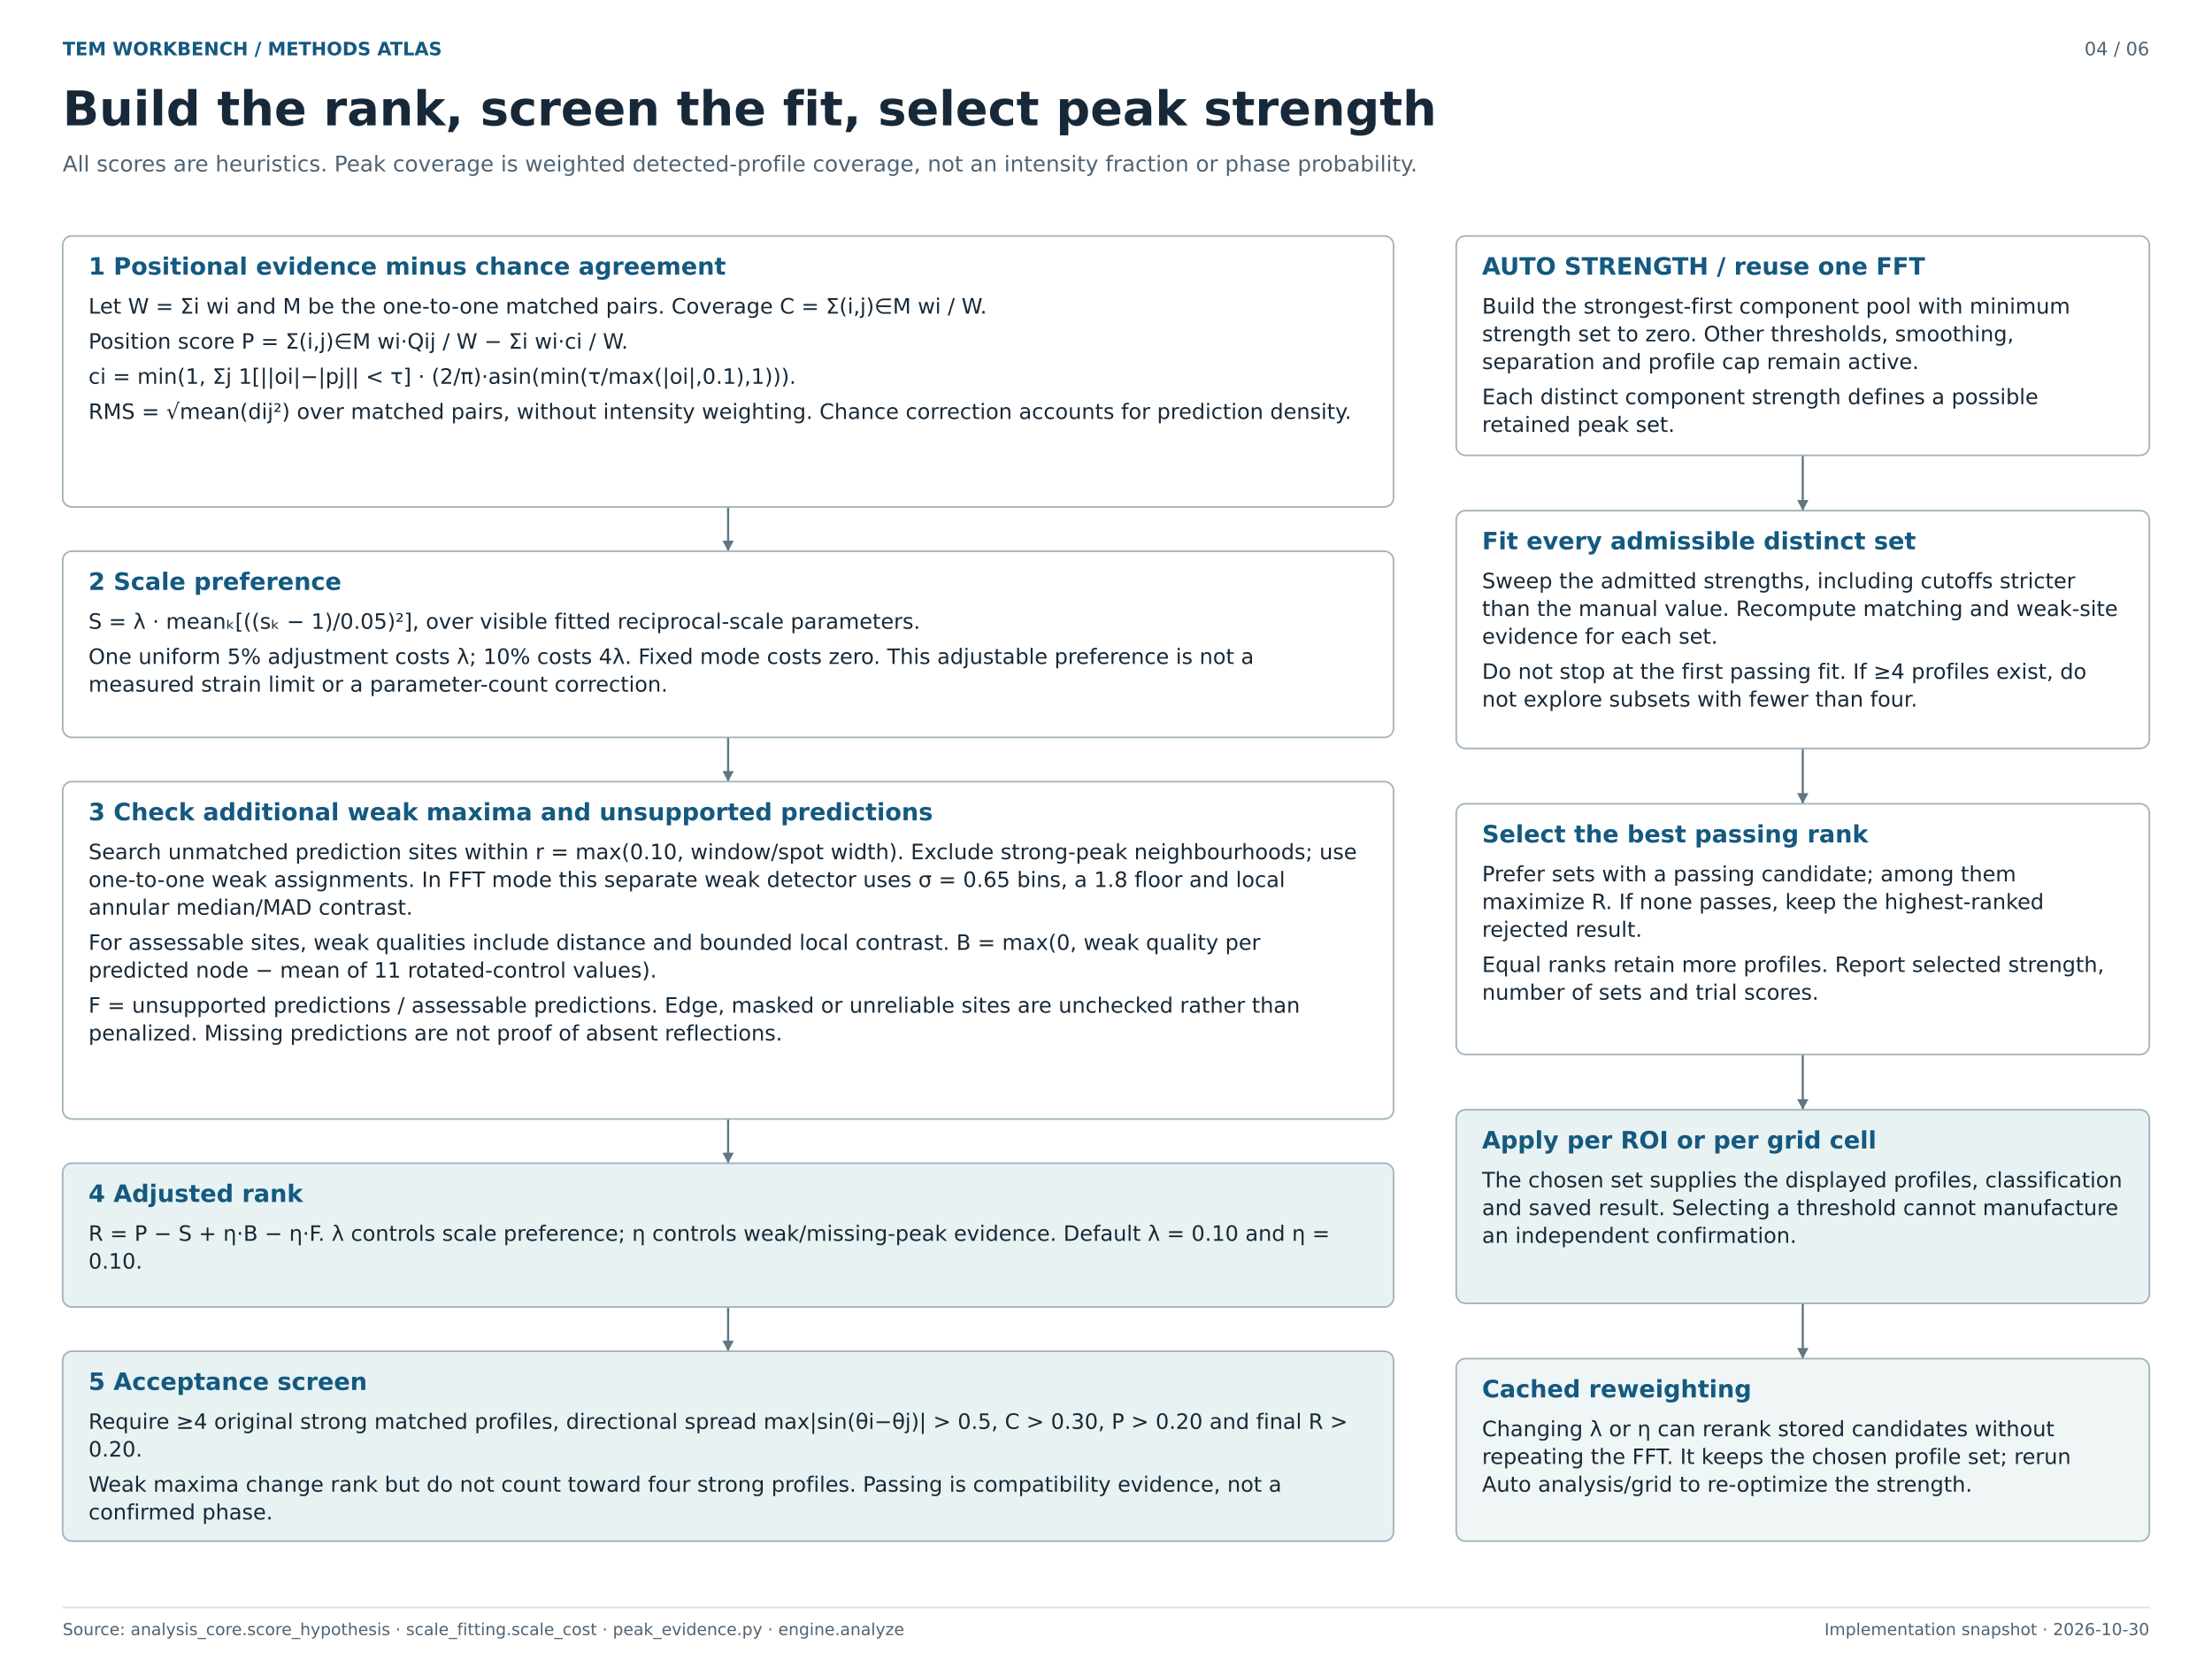
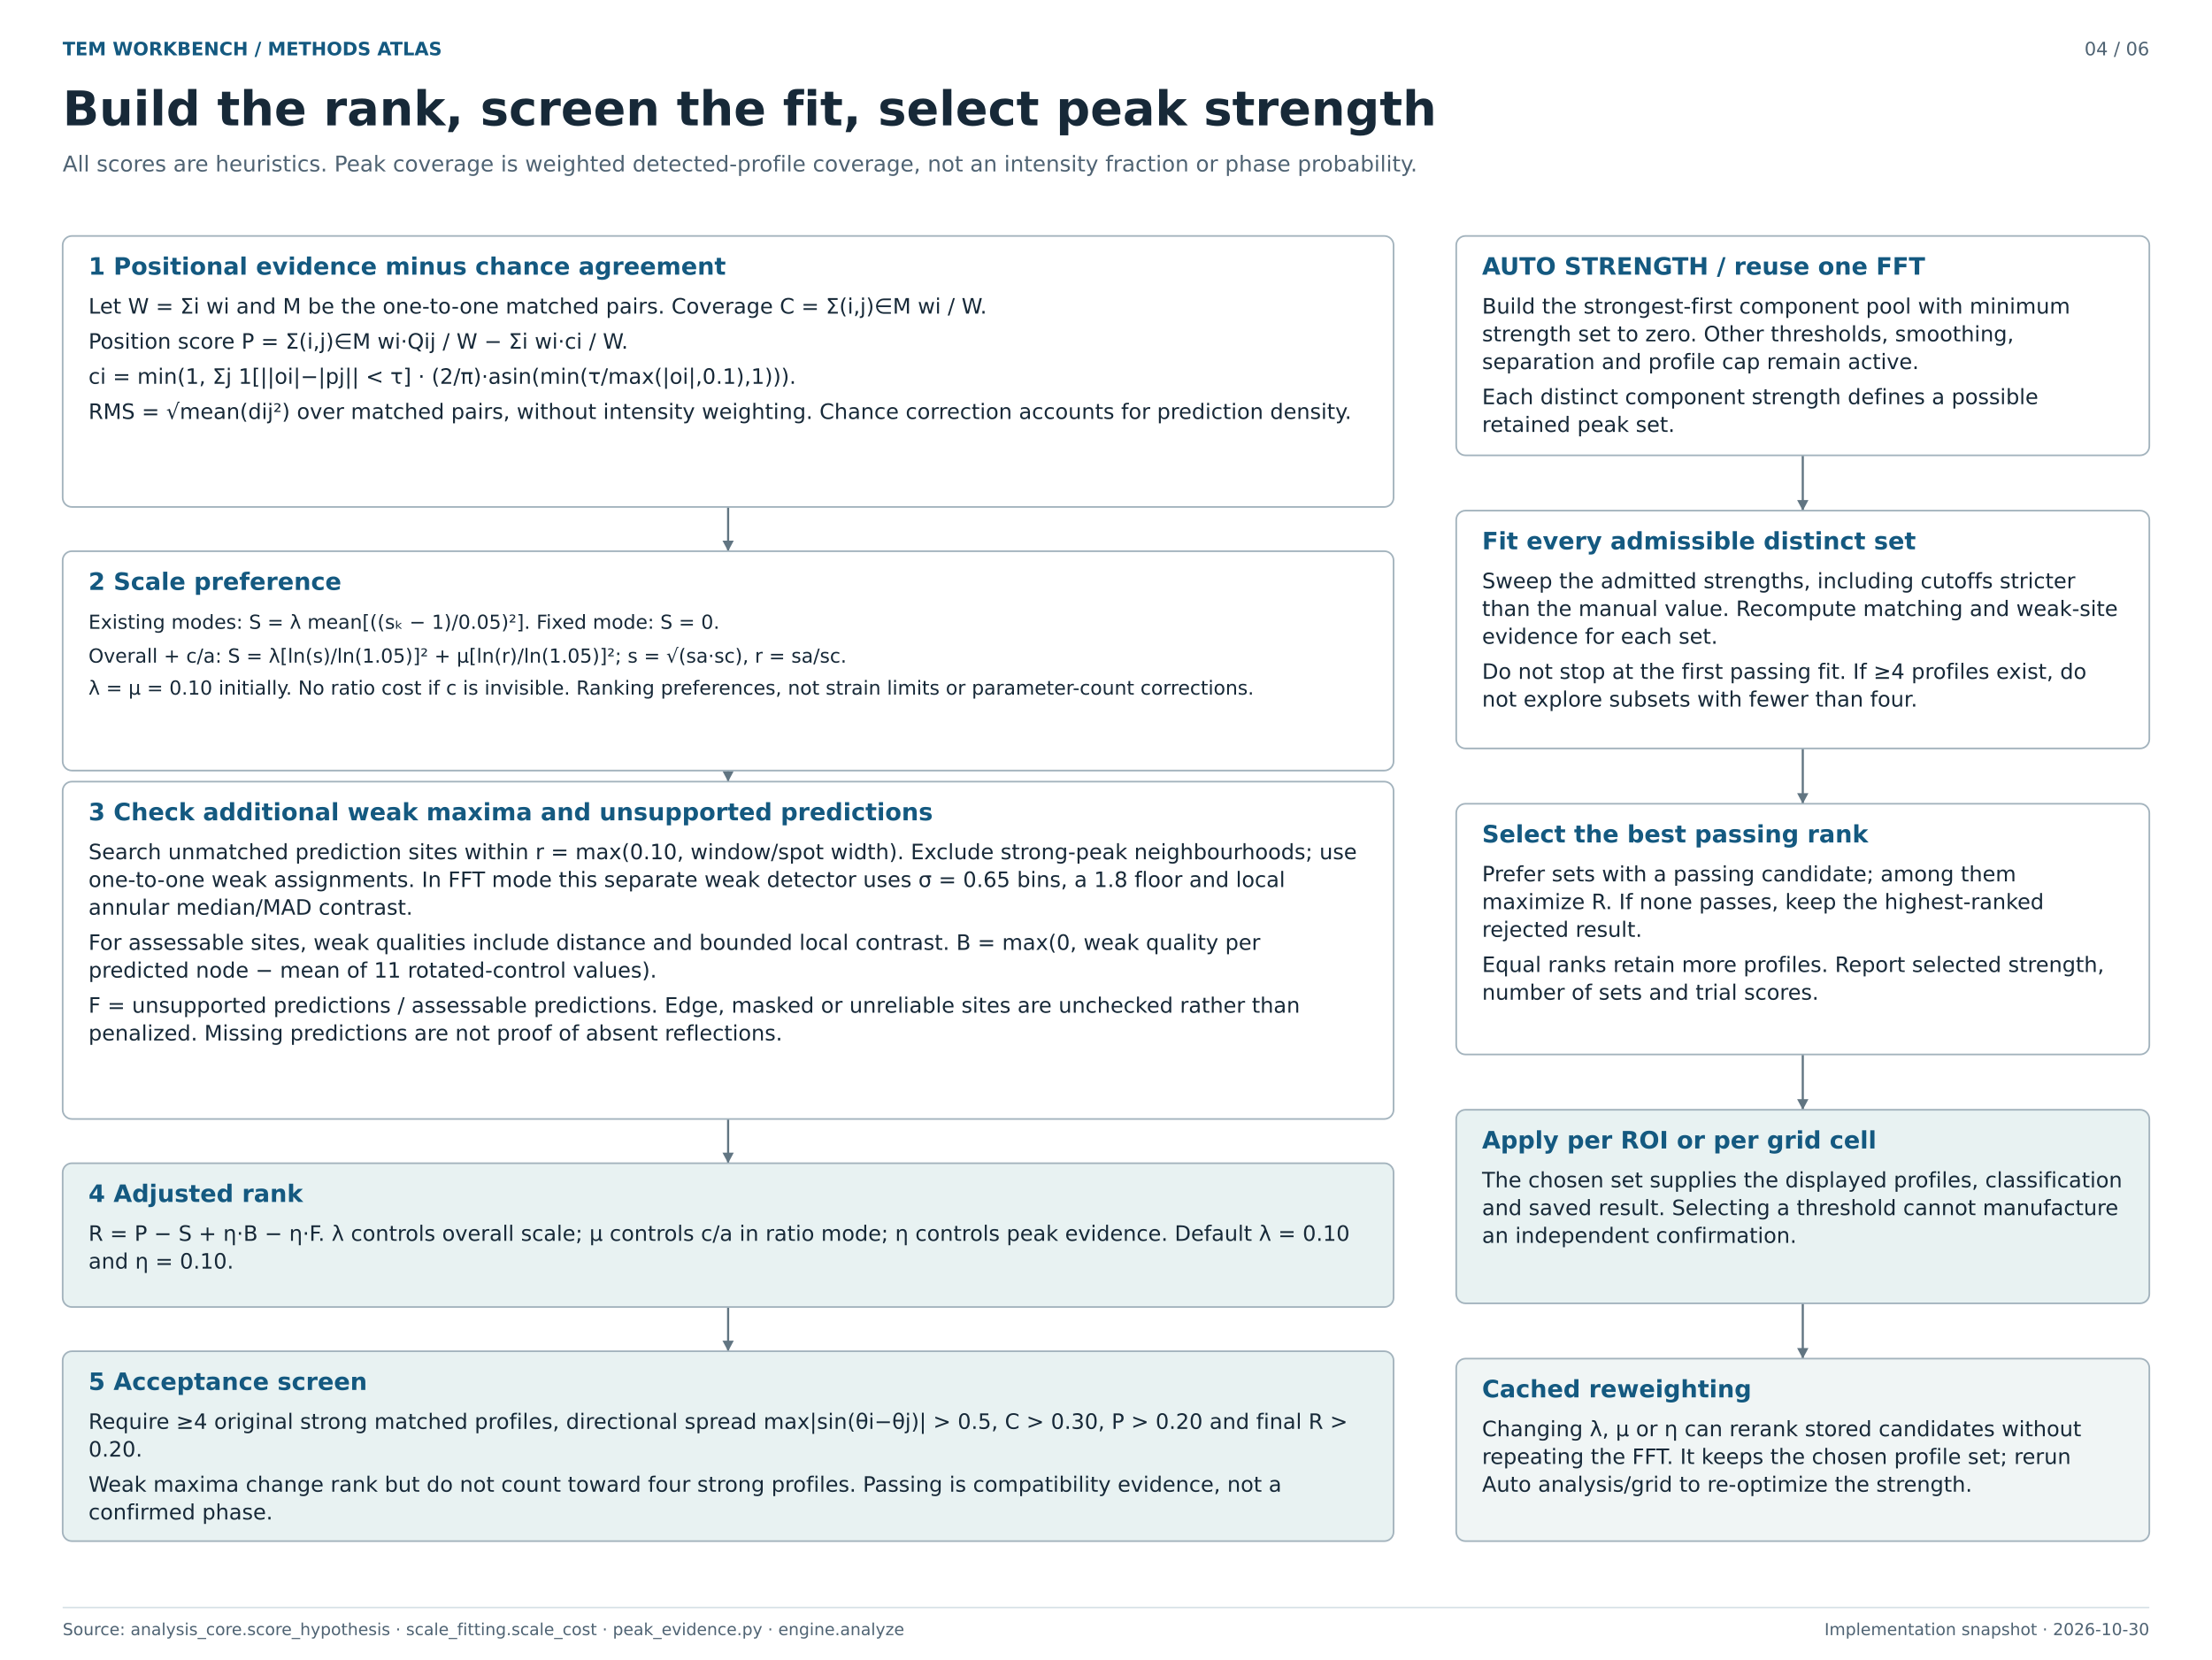
<svg xmlns="http://www.w3.org/2000/svg" width="1200" height="900" preserveAspectRatio="xMinYMin meet" viewBox="0 0 1200 900" version="1.0" fill-rule="evenodd">
  <clipPath id="clip">
    <rect x="0" y="0" width="1200" height="900" />
  </clipPath>
  <g id="group" transform="scale(1,-1) translate(0,-900)" style="clip-path: url(#clip)">
    <g transform="">
      <rect x="0" y="0" width="1200" height="900" style="stroke: rgb(100%,100%,100%); stroke-linecap: butt; stroke-width: 0.9; fill: rgb(100%,100%,100%); fill-rule: evenodd;" />
      <text x="34" y="870" style="font-family: DejaVu Sans, Arial, sans-serif; font-weight: bold; font-size: 10px;fill: rgb(8%,35%,50%); stroke:none;" transform="translate(0,1740) scale(1,-1)">TEM WORKBENCH / METHODS ATLAS</text>
      <text x="1130.824" y="870" style="font-family: DejaVu Sans, Arial, sans-serif; font-size: 10px;fill: rgb(31%,39%,45%); stroke:none;" transform="translate(0,1740) scale(1,-1)">04 / 06</text>
      <text x="34" y="832" style="font-family: DejaVu Sans, Arial, sans-serif; font-weight: bold; font-size: 26px;fill: rgb(9%,16%,22%); stroke:none;" transform="translate(0,1664) scale(1,-1)">Build the rank, screen the fit, select peak strength</text>
      <text x="34" y="807" style="font-family: DejaVu Sans, Arial, sans-serif; font-size: 11.8px;fill: rgb(31%,39%,45%); stroke:none;" transform="translate(0,1614) scale(1,-1)">All scores are heuristics. Peak coverage is weighted detected-profile coverage, not an intensity fraction or phase probability.</text>
      <polyline points="395 625, 395 601" style="stroke: rgb(38%,46%,51%); stroke-linecap: butt; stroke-width: 1.15; fill: None; fill-rule: evenodd;" />
      <polygon points="395 601, 391.932 606.73, 398.068 606.73" style="stroke: none; stroke-linecap: butt; stroke-width: 1; fill: rgb(38%,46%,51%); fill-rule: evenodd;" />
      <polyline points="395 500, 395 476" style="stroke: rgb(38%,46%,51%); stroke-linecap: butt; stroke-width: 1.15; fill: None; fill-rule: evenodd;" />
      <polygon points="395 476, 391.932 481.73, 398.068 481.73" style="stroke: none; stroke-linecap: butt; stroke-width: 1; fill: rgb(38%,46%,51%); fill-rule: evenodd;" />
      <polyline points="395 293, 395 269" style="stroke: rgb(38%,46%,51%); stroke-linecap: butt; stroke-width: 1.15; fill: None; fill-rule: evenodd;" />
      <polygon points="395 269, 391.932 274.73, 398.068 274.73" style="stroke: none; stroke-linecap: butt; stroke-width: 1; fill: rgb(38%,46%,51%); fill-rule: evenodd;" />
      <polyline points="395 191, 395 167" style="stroke: rgb(38%,46%,51%); stroke-linecap: butt; stroke-width: 1.15; fill: None; fill-rule: evenodd;" />
      <polygon points="395 167, 391.932 172.73, 398.068 172.73" style="stroke: none; stroke-linecap: butt; stroke-width: 1; fill: rgb(38%,46%,51%); fill-rule: evenodd;" />
      <polyline points="978 653, 978 623" style="stroke: rgb(38%,46%,51%); stroke-linecap: butt; stroke-width: 1.15; fill: None; fill-rule: evenodd;" />
      <polygon points="978 623, 974.932 628.73, 981.068 628.73" style="stroke: none; stroke-linecap: butt; stroke-width: 1; fill: rgb(38%,46%,51%); fill-rule: evenodd;" />
      <polyline points="978 494, 978 464" style="stroke: rgb(38%,46%,51%); stroke-linecap: butt; stroke-width: 1.15; fill: None; fill-rule: evenodd;" />
      <polygon points="978 464, 974.932 469.73, 981.068 469.73" style="stroke: none; stroke-linecap: butt; stroke-width: 1; fill: rgb(38%,46%,51%); fill-rule: evenodd;" />
      <polyline points="978 328, 978 298" style="stroke: rgb(38%,46%,51%); stroke-linecap: butt; stroke-width: 1.15; fill: None; fill-rule: evenodd;" />
      <polygon points="978 298, 974.932 303.73, 981.068 303.73" style="stroke: none; stroke-linecap: butt; stroke-width: 1; fill: rgb(38%,46%,51%); fill-rule: evenodd;" />
      <polyline points="978 193, 978 163" style="stroke: rgb(38%,46%,51%); stroke-linecap: butt; stroke-width: 1.15; fill: None; fill-rule: evenodd;" />
      <polygon points="978 163, 974.932 168.73, 981.068 168.73" style="stroke: none; stroke-linecap: butt; stroke-width: 1; fill: rgb(38%,46%,51%); fill-rule: evenodd;" />
      <rect x="34" y="625" width="722" height="147" rx="5" ry="5" style="stroke: rgb(64%,70%,74%); stroke-linecap: butt; stroke-width: 0.9; fill: rgb(100%,100%,100%); fill-rule: evenodd;" />
      <text x="48" y="751" style="font-family: DejaVu Sans, Arial, sans-serif; font-weight: bold; font-size: 13px;fill: rgb(8%,35%,50%); stroke:none;" transform="translate(0,1502) scale(1,-1)">1 Positional evidence minus chance agreement</text>
      <text x="48" y="730.1" style="font-family: DejaVu Sans, Arial, sans-serif; font-size: 11.5px;fill: rgb(9%,16%,22%); stroke:none;" transform="translate(0,1460) scale(1,-1)">Let W = Σi wi and M be the one-to-one matched pairs. Coverage C = Σ(i,j)∈M wi / W.</text>
      <text x="48" y="711.15" style="font-family: DejaVu Sans, Arial, sans-serif; font-size: 11.5px;fill: rgb(9%,16%,22%); stroke:none;" transform="translate(0,1422) scale(1,-1)">Position score P = Σ(i,j)∈M wi·Qij / W − Σi wi·ci / W.</text>
      <text x="48" y="692.2" style="font-family: DejaVu Sans, Arial, sans-serif; font-size: 11.5px;fill: rgb(9%,16%,22%); stroke:none;" transform="translate(0,1384) scale(1,-1)">ci = min(1, Σj 1[||oi|−|pj|| &lt; τ] · (2/π)·asin(min(τ/max(|oi|,0.1),1))).</text>
      <text x="48" y="673.25" style="font-family: DejaVu Sans, Arial, sans-serif; font-size: 11.5px;fill: rgb(9%,16%,22%); stroke:none;" transform="translate(0,1346) scale(1,-1)">RMS = √mean(dij²) over matched pairs, without intensity weighting. Chance correction accounts for prediction density.</text>
-       <rect x="34" y="500" width="722" height="101" rx="5" ry="5" style="stroke: rgb(64%,70%,74%); stroke-linecap: butt; stroke-width: 0.9; fill: rgb(100%,100%,100%); fill-rule: evenodd;" />
+       <rect x="34" y="482" width="722" height="119" rx="5" ry="5" style="stroke: rgb(64%,70%,74%); stroke-linecap: butt; stroke-width: 0.9; fill: rgb(100%,100%,100%); fill-rule: evenodd;" />
      <text x="48" y="580" style="font-family: DejaVu Sans, Arial, sans-serif; font-weight: bold; font-size: 13px;fill: rgb(8%,35%,50%); stroke:none;" transform="translate(0,1160) scale(1,-1)">2 Scale preference</text>
-       <text x="48" y="559.1" style="font-family: DejaVu Sans, Arial, sans-serif; font-size: 11.5px;fill: rgb(9%,16%,22%); stroke:none;" transform="translate(0,1118) scale(1,-1)">S = λ · meanₖ[((sₖ − 1)/0.05)²], over visible fitted reciprocal-scale parameters.</text>
-       <text x="48" y="540.15" style="font-family: DejaVu Sans, Arial, sans-serif; font-size: 11.5px;fill: rgb(9%,16%,22%); stroke:none;" transform="translate(0,1080) scale(1,-1)">One uniform 5% adjustment costs λ; 10% costs 4λ. Fixed mode costs zero. This adjustable preference is not a</text>
-       <text x="48" y="525.2" style="font-family: DejaVu Sans, Arial, sans-serif; font-size: 11.5px;fill: rgb(9%,16%,22%); stroke:none;" transform="translate(0,1050) scale(1,-1)">measured strain limit or a parameter-count correction.</text>
+       <text x="48" y="559.1" style="font-family: DejaVu Sans, Arial, sans-serif; font-size: 10.5px;fill: rgb(9%,16%,22%); stroke:none;" transform="translate(0,1118) scale(1,-1)">Existing modes: S = λ mean[((sₖ − 1)/0.05)²]. Fixed mode: S = 0.</text>
+       <text x="48" y="541.45" style="font-family: DejaVu Sans, Arial, sans-serif; font-size: 10.5px;fill: rgb(9%,16%,22%); stroke:none;" transform="translate(0,1082) scale(1,-1)">Overall + c/a: S = λ[ln(s)/ln(1.05)]² + μ[ln(r)/ln(1.05)]²; s = √(sa·sc), r = sa/sc.</text>
+       <text x="48" y="523.8" style="font-family: DejaVu Sans, Arial, sans-serif; font-size: 10.5px;fill: rgb(9%,16%,22%); stroke:none;" transform="translate(0,1047) scale(1,-1)">λ = μ = 0.10 initially. No ratio cost if c is invisible. Ranking preferences, not strain limits or parameter-count corrections.</text>
      <rect x="34" y="293" width="722" height="183" rx="5" ry="5" style="stroke: rgb(64%,70%,74%); stroke-linecap: butt; stroke-width: 0.9; fill: rgb(100%,100%,100%); fill-rule: evenodd;" />
      <text x="48" y="455" style="font-family: DejaVu Sans, Arial, sans-serif; font-weight: bold; font-size: 13px;fill: rgb(8%,35%,50%); stroke:none;" transform="translate(0,910) scale(1,-1)">3 Check additional weak maxima and unsupported predictions</text>
      <text x="48" y="434.1" style="font-family: DejaVu Sans, Arial, sans-serif; font-size: 11.5px;fill: rgb(9%,16%,22%); stroke:none;" transform="translate(0,868) scale(1,-1)">Search unmatched prediction sites within r = max(0.10, window/spot width). Exclude strong-peak neighbourhoods; use</text>
      <text x="48" y="419.15" style="font-family: DejaVu Sans, Arial, sans-serif; font-size: 11.5px;fill: rgb(9%,16%,22%); stroke:none;" transform="translate(0,838) scale(1,-1)">one-to-one weak assignments. In FFT mode this separate weak detector uses σ = 0.65 bins, a 1.8 floor and local</text>
      <text x="48" y="404.2" style="font-family: DejaVu Sans, Arial, sans-serif; font-size: 11.5px;fill: rgb(9%,16%,22%); stroke:none;" transform="translate(0,808) scale(1,-1)">annular median/MAD contrast.</text>
      <text x="48" y="385.25" style="font-family: DejaVu Sans, Arial, sans-serif; font-size: 11.5px;fill: rgb(9%,16%,22%); stroke:none;" transform="translate(0,770) scale(1,-1)">For assessable sites, weak qualities include distance and bounded local contrast. B = max(0, weak quality per</text>
      <text x="48" y="370.3" style="font-family: DejaVu Sans, Arial, sans-serif; font-size: 11.5px;fill: rgb(9%,16%,22%); stroke:none;" transform="translate(0,740) scale(1,-1)">predicted node − mean of 11 rotated-control values).</text>
      <text x="48" y="351.35" style="font-family: DejaVu Sans, Arial, sans-serif; font-size: 11.5px;fill: rgb(9%,16%,22%); stroke:none;" transform="translate(0,702) scale(1,-1)">F = unsupported predictions / assessable predictions. Edge, masked or unreliable sites are unchecked rather than</text>
      <text x="48" y="336.4" style="font-family: DejaVu Sans, Arial, sans-serif; font-size: 11.5px;fill: rgb(9%,16%,22%); stroke:none;" transform="translate(0,672) scale(1,-1)">penalized. Missing predictions are not proof of absent reflections.</text>
      <rect x="34" y="191" width="722" height="78" rx="5" ry="5" style="stroke: rgb(64%,70%,74%); stroke-linecap: butt; stroke-width: 0.9; fill: rgb(91%,95%,95%); fill-rule: evenodd;" />
      <text x="48" y="248" style="font-family: DejaVu Sans, Arial, sans-serif; font-weight: bold; font-size: 13px;fill: rgb(8%,35%,50%); stroke:none;" transform="translate(0,496) scale(1,-1)">4 Adjusted rank</text>
-       <text x="48" y="227.1" style="font-family: DejaVu Sans, Arial, sans-serif; font-size: 11.5px;fill: rgb(9%,16%,22%); stroke:none;" transform="translate(0,454) scale(1,-1)">R = P − S + η·B − η·F. λ controls scale preference; η controls weak/missing-peak evidence. Default λ = 0.10 and η =</text>
-       <text x="48" y="212.15" style="font-family: DejaVu Sans, Arial, sans-serif; font-size: 11.5px;fill: rgb(9%,16%,22%); stroke:none;" transform="translate(0,424) scale(1,-1)">0.10.</text>
+       <text x="48" y="227.1" style="font-family: DejaVu Sans, Arial, sans-serif; font-size: 11.5px;fill: rgb(9%,16%,22%); stroke:none;" transform="translate(0,454) scale(1,-1)">R = P − S + η·B − η·F. λ controls overall scale; μ controls c/a in ratio mode; η controls peak evidence. Default λ = 0.10</text>
+       <text x="48" y="212.15" style="font-family: DejaVu Sans, Arial, sans-serif; font-size: 11.5px;fill: rgb(9%,16%,22%); stroke:none;" transform="translate(0,424) scale(1,-1)">and η = 0.10.</text>
      <rect x="34" y="64" width="722" height="103" rx="5" ry="5" style="stroke: rgb(64%,70%,74%); stroke-linecap: butt; stroke-width: 0.9; fill: rgb(91%,95%,95%); fill-rule: evenodd;" />
      <text x="48" y="146" style="font-family: DejaVu Sans, Arial, sans-serif; font-weight: bold; font-size: 13px;fill: rgb(8%,35%,50%); stroke:none;" transform="translate(0,292) scale(1,-1)">5 Acceptance screen</text>
      <text x="48" y="125.1" style="font-family: DejaVu Sans, Arial, sans-serif; font-size: 11.5px;fill: rgb(9%,16%,22%); stroke:none;" transform="translate(0,250) scale(1,-1)">Require ≥4 original strong matched profiles, directional spread max|sin(θi−θj)| &gt; 0.5, C &gt; 0.30, P &gt; 0.20 and final R &gt;</text>
      <text x="48" y="110.15" style="font-family: DejaVu Sans, Arial, sans-serif; font-size: 11.5px;fill: rgb(9%,16%,22%); stroke:none;" transform="translate(0,220) scale(1,-1)">0.20.</text>
      <text x="48" y="91.2" style="font-family: DejaVu Sans, Arial, sans-serif; font-size: 11.5px;fill: rgb(9%,16%,22%); stroke:none;" transform="translate(0,182) scale(1,-1)">Weak maxima change rank but do not count toward four strong profiles. Passing is compatibility evidence, not a</text>
      <text x="48" y="76.25" style="font-family: DejaVu Sans, Arial, sans-serif; font-size: 11.5px;fill: rgb(9%,16%,22%); stroke:none;" transform="translate(0,152) scale(1,-1)">confirmed phase.</text>
      <rect x="790" y="653" width="376" height="119" rx="5" ry="5" style="stroke: rgb(64%,70%,74%); stroke-linecap: butt; stroke-width: 0.9; fill: rgb(100%,100%,100%); fill-rule: evenodd;" />
      <text x="804" y="751" style="font-family: DejaVu Sans, Arial, sans-serif; font-weight: bold; font-size: 13px;fill: rgb(8%,35%,50%); stroke:none;" transform="translate(0,1502) scale(1,-1)">AUTO STRENGTH / reuse one FFT</text>
      <text x="804" y="730.1" style="font-family: DejaVu Sans, Arial, sans-serif; font-size: 11.5px;fill: rgb(9%,16%,22%); stroke:none;" transform="translate(0,1460) scale(1,-1)">Build the strongest-first component pool with minimum</text>
      <text x="804" y="715.15" style="font-family: DejaVu Sans, Arial, sans-serif; font-size: 11.5px;fill: rgb(9%,16%,22%); stroke:none;" transform="translate(0,1430) scale(1,-1)">strength set to zero. Other thresholds, smoothing,</text>
      <text x="804" y="700.2" style="font-family: DejaVu Sans, Arial, sans-serif; font-size: 11.5px;fill: rgb(9%,16%,22%); stroke:none;" transform="translate(0,1400) scale(1,-1)">separation and profile cap remain active.</text>
      <text x="804" y="681.25" style="font-family: DejaVu Sans, Arial, sans-serif; font-size: 11.5px;fill: rgb(9%,16%,22%); stroke:none;" transform="translate(0,1362) scale(1,-1)">Each distinct component strength defines a possible</text>
      <text x="804" y="666.3" style="font-family: DejaVu Sans, Arial, sans-serif; font-size: 11.5px;fill: rgb(9%,16%,22%); stroke:none;" transform="translate(0,1332) scale(1,-1)">retained peak set.</text>
      <rect x="790" y="494" width="376" height="129" rx="5" ry="5" style="stroke: rgb(64%,70%,74%); stroke-linecap: butt; stroke-width: 0.9; fill: rgb(100%,100%,100%); fill-rule: evenodd;" />
      <text x="804" y="602" style="font-family: DejaVu Sans, Arial, sans-serif; font-weight: bold; font-size: 13px;fill: rgb(8%,35%,50%); stroke:none;" transform="translate(0,1204) scale(1,-1)">Fit every admissible distinct set</text>
      <text x="804" y="581.1" style="font-family: DejaVu Sans, Arial, sans-serif; font-size: 11.5px;fill: rgb(9%,16%,22%); stroke:none;" transform="translate(0,1162) scale(1,-1)">Sweep the admitted strengths, including cutoffs stricter</text>
      <text x="804" y="566.15" style="font-family: DejaVu Sans, Arial, sans-serif; font-size: 11.5px;fill: rgb(9%,16%,22%); stroke:none;" transform="translate(0,1132) scale(1,-1)">than the manual value. Recompute matching and weak-site</text>
      <text x="804" y="551.2" style="font-family: DejaVu Sans, Arial, sans-serif; font-size: 11.5px;fill: rgb(9%,16%,22%); stroke:none;" transform="translate(0,1102) scale(1,-1)">evidence for each set.</text>
      <text x="804" y="532.25" style="font-family: DejaVu Sans, Arial, sans-serif; font-size: 11.5px;fill: rgb(9%,16%,22%); stroke:none;" transform="translate(0,1064) scale(1,-1)">Do not stop at the first passing fit. If ≥4 profiles exist, do</text>
      <text x="804" y="517.3" style="font-family: DejaVu Sans, Arial, sans-serif; font-size: 11.5px;fill: rgb(9%,16%,22%); stroke:none;" transform="translate(0,1034) scale(1,-1)">not explore subsets with fewer than four.</text>
      <rect x="790" y="328" width="376" height="136" rx="5" ry="5" style="stroke: rgb(64%,70%,74%); stroke-linecap: butt; stroke-width: 0.9; fill: rgb(100%,100%,100%); fill-rule: evenodd;" />
      <text x="804" y="443" style="font-family: DejaVu Sans, Arial, sans-serif; font-weight: bold; font-size: 13px;fill: rgb(8%,35%,50%); stroke:none;" transform="translate(0,886) scale(1,-1)">Select the best passing rank</text>
      <text x="804" y="422.1" style="font-family: DejaVu Sans, Arial, sans-serif; font-size: 11.5px;fill: rgb(9%,16%,22%); stroke:none;" transform="translate(0,844) scale(1,-1)">Prefer sets with a passing candidate; among them</text>
      <text x="804" y="407.15" style="font-family: DejaVu Sans, Arial, sans-serif; font-size: 11.5px;fill: rgb(9%,16%,22%); stroke:none;" transform="translate(0,814) scale(1,-1)">maximize R. If none passes, keep the highest-ranked</text>
      <text x="804" y="392.2" style="font-family: DejaVu Sans, Arial, sans-serif; font-size: 11.5px;fill: rgb(9%,16%,22%); stroke:none;" transform="translate(0,784) scale(1,-1)">rejected result.</text>
      <text x="804" y="373.25" style="font-family: DejaVu Sans, Arial, sans-serif; font-size: 11.5px;fill: rgb(9%,16%,22%); stroke:none;" transform="translate(0,746) scale(1,-1)">Equal ranks retain more profiles. Report selected strength,</text>
      <text x="804" y="358.3" style="font-family: DejaVu Sans, Arial, sans-serif; font-size: 11.5px;fill: rgb(9%,16%,22%); stroke:none;" transform="translate(0,716) scale(1,-1)">number of sets and trial scores.</text>
      <rect x="790" y="193" width="376" height="105" rx="5" ry="5" style="stroke: rgb(64%,70%,74%); stroke-linecap: butt; stroke-width: 0.9; fill: rgb(91%,95%,95%); fill-rule: evenodd;" />
      <text x="804" y="277" style="font-family: DejaVu Sans, Arial, sans-serif; font-weight: bold; font-size: 13px;fill: rgb(8%,35%,50%); stroke:none;" transform="translate(0,554) scale(1,-1)">Apply per ROI or per grid cell</text>
      <text x="804" y="256.1" style="font-family: DejaVu Sans, Arial, sans-serif; font-size: 11.5px;fill: rgb(9%,16%,22%); stroke:none;" transform="translate(0,512) scale(1,-1)">The chosen set supplies the displayed profiles, classification</text>
      <text x="804" y="241.15" style="font-family: DejaVu Sans, Arial, sans-serif; font-size: 11.5px;fill: rgb(9%,16%,22%); stroke:none;" transform="translate(0,482) scale(1,-1)">and saved result. Selecting a threshold cannot manufacture</text>
      <text x="804" y="226.2" style="font-family: DejaVu Sans, Arial, sans-serif; font-size: 11.5px;fill: rgb(9%,16%,22%); stroke:none;" transform="translate(0,452) scale(1,-1)">an independent confirmation.</text>
      <rect x="790" y="64" width="376" height="99" rx="5" ry="5" style="stroke: rgb(64%,70%,74%); stroke-linecap: butt; stroke-width: 0.9; fill: rgb(94%,96%,96%); fill-rule: evenodd;" />
      <text x="804" y="142" style="font-family: DejaVu Sans, Arial, sans-serif; font-weight: bold; font-size: 13px;fill: rgb(8%,35%,50%); stroke:none;" transform="translate(0,284) scale(1,-1)">Cached reweighting</text>
-       <text x="804" y="121.1" style="font-family: DejaVu Sans, Arial, sans-serif; font-size: 11.5px;fill: rgb(9%,16%,22%); stroke:none;" transform="translate(0,242) scale(1,-1)">Changing λ or η can rerank stored candidates without</text>
+       <text x="804" y="121.1" style="font-family: DejaVu Sans, Arial, sans-serif; font-size: 11.5px;fill: rgb(9%,16%,22%); stroke:none;" transform="translate(0,242) scale(1,-1)">Changing λ, μ or η can rerank stored candidates without</text>
      <text x="804" y="106.15" style="font-family: DejaVu Sans, Arial, sans-serif; font-size: 11.5px;fill: rgb(9%,16%,22%); stroke:none;" transform="translate(0,212) scale(1,-1)">repeating the FFT. It keeps the chosen profile set; rerun</text>
      <text x="804" y="91.2" style="font-family: DejaVu Sans, Arial, sans-serif; font-size: 11.5px;fill: rgb(9%,16%,22%); stroke:none;" transform="translate(0,182) scale(1,-1)">Auto analysis/grid to re-optimize the strength.</text>
      <path d="M 34,28 L 1166,28 Z" style="stroke: rgb(84%,88%,90%); stroke-linecap: butt; stroke-width: 0.8;" />
      <text x="34" y="13" style="font-family: DejaVu Sans, Arial, sans-serif; font-size: 9px;fill: rgb(31%,39%,45%); stroke:none;" transform="translate(0,26) scale(1,-1)">Source: analysis_core.score_hypothesis · scale_fitting.scale_cost · peak_evidence.py · engine.analyze</text>
      <text x="989.74" y="13" style="font-family: DejaVu Sans, Arial, sans-serif; font-size: 9px;fill: rgb(31%,39%,45%); stroke:none;" transform="translate(0,26) scale(1,-1)">Implementation snapshot · 2026-10-30</text>
    </g>
  </g>
</svg>
